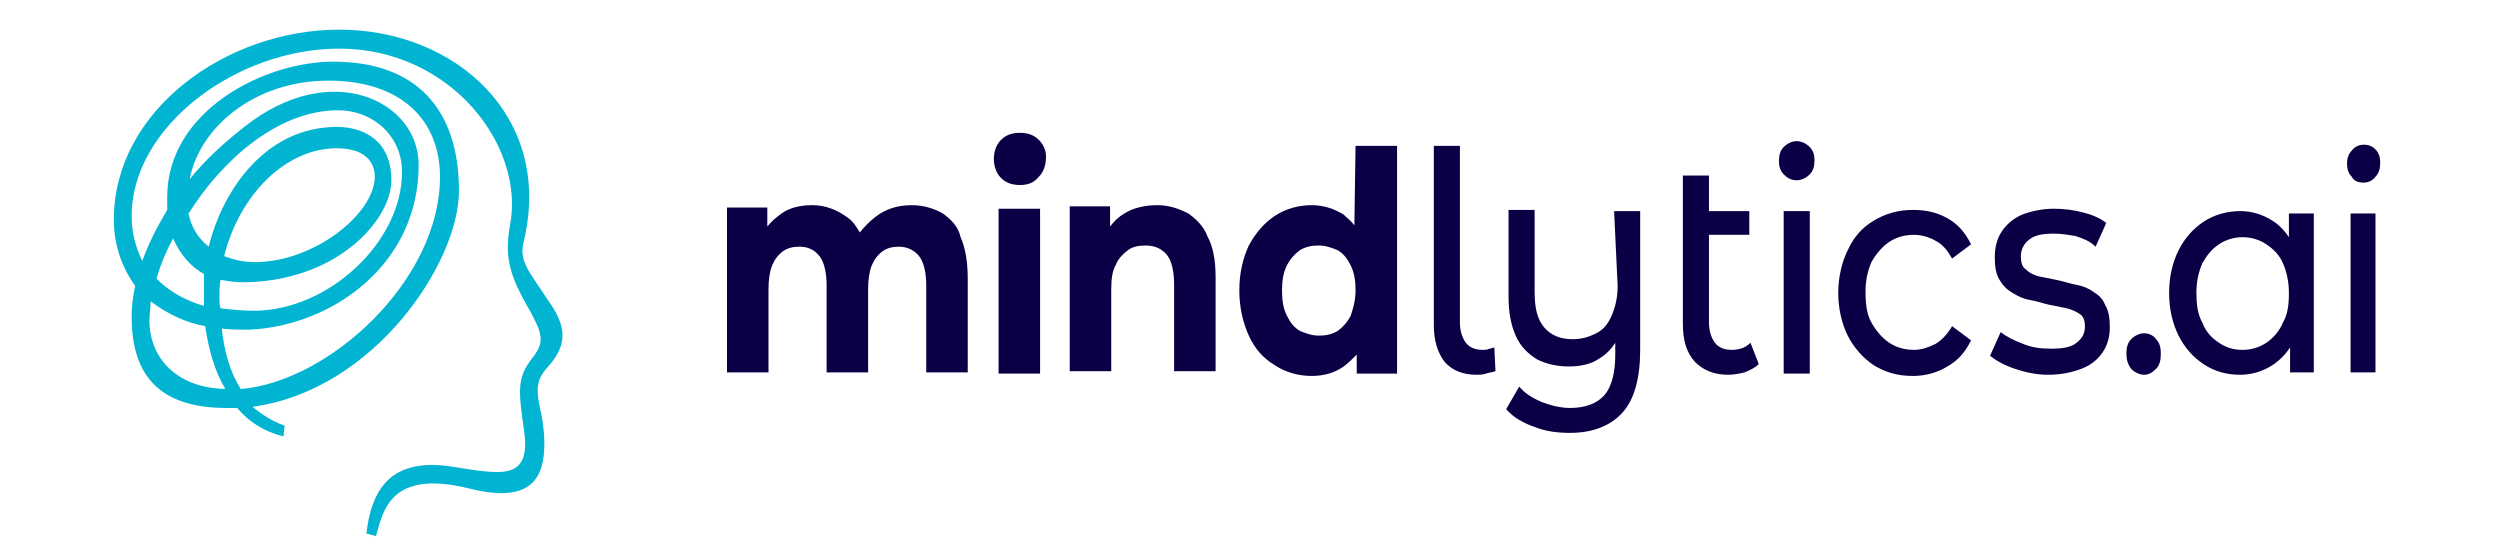
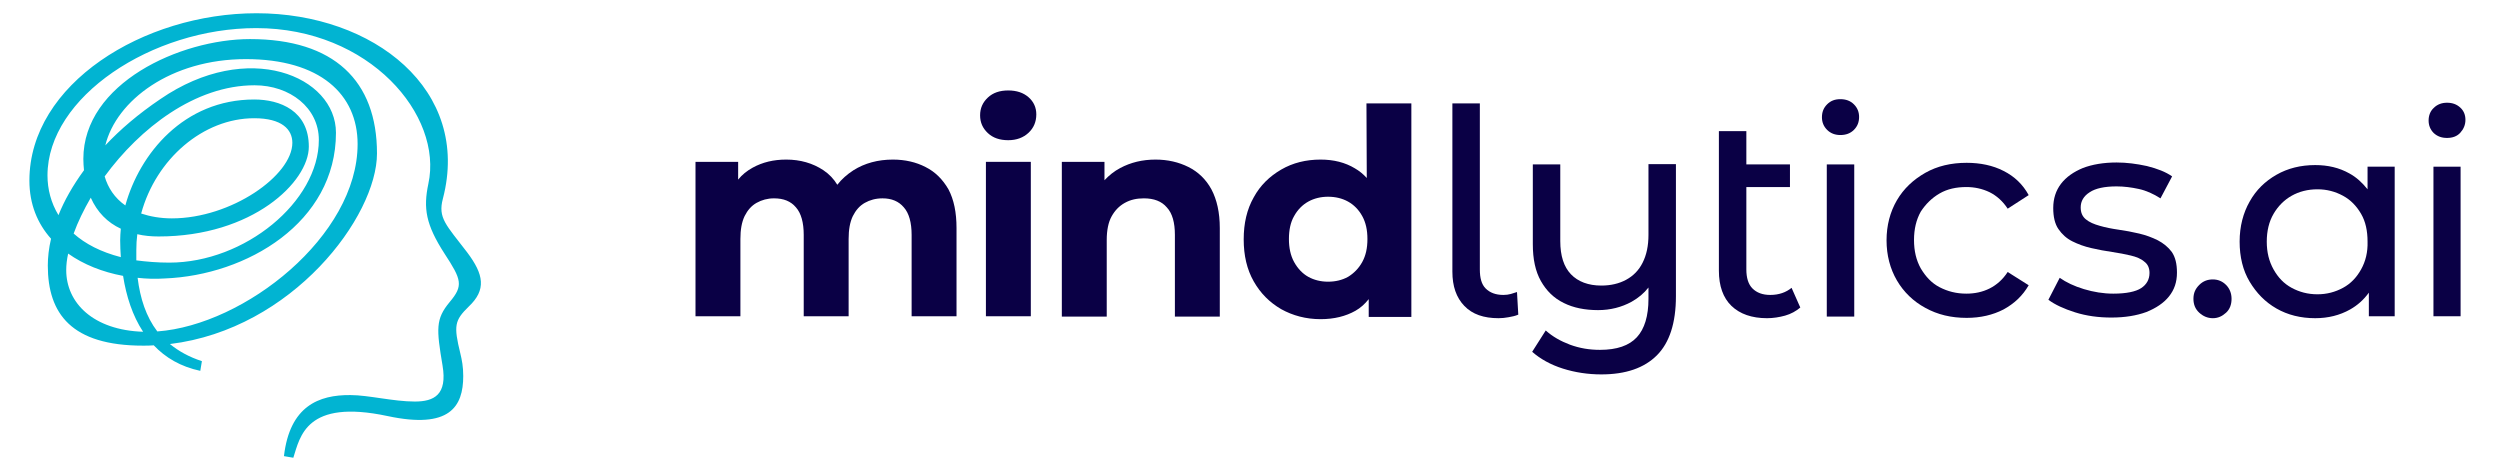
- <svg xmlns="http://www.w3.org/2000/svg" version="1.1" id="Layer_1" x="0px" y="0px" viewBox="0 0 210.8 47" style="enable-background:new 0 0 210.8 47;" xml:space="preserve">
+ <svg xmlns="http://www.w3.org/2000/svg" version="1.1" id="Layer_1" x="0px" y="0px" viewBox="0 0 773.9 146" style="enable-background:new 0 0 773.9 146;" xml:space="preserve">
  <style type="text/css">
	.st0{fill:#01B4D2;}
	.st1{fill:#0A0045;}
</style>
  <g>
-     <path class="st0" d="M46.2,25.3c-1.7-2.6-2.5-3.3-2-5.1C46.6,9.8,38.4,2.5,28.6,2.5c-9.5,0-19,6.8-19,16c0,2.2,0.7,4.1,1.8,5.6   c-0.2,0.9-0.3,1.8-0.3,2.6c0,4.6,2,7.7,8,7.7c0.3,0,0.6,0,0.9,0c1,1.2,2.3,2,3.9,2.4l0.1-0.9c-1.1-0.4-2-1-2.7-1.6   c10.3-1.4,17.4-12.2,17.4-18.2c0-6.9-3.6-10.9-10.6-10.9c-5.9,0-14,4.2-14,11.4c0,0.4,0,0.7,0,1.1c-0.9,1.5-1.6,2.9-2.1,4.3   c-0.6-1.2-0.9-2.5-0.9-3.8c0-7.5,8.8-14.1,17.5-14.1c9.5,0,15.7,8.3,14.4,14.9c-0.4,2.4-0.2,3.9,1.4,6.7c1.4,2.5,1.6,3.1,0.4,4.6   c-1.2,1.6-1.1,2.6-0.6,6.1c0.4,2.8-0.7,3.4-2.3,3.4c-1.8,0-3.9-0.6-5.4-0.6c-2.7,0-5.1,1.1-5.6,5.8l0.8,0.2c0.6-2,1.1-5.7,7.9-4   c5.2,1.3,6.3-0.9,6.3-3.8c0-0.9-0.1-1.5-0.2-2.2c-0.6-2.6-0.5-3.2,0.7-4.5C47.9,28.9,47.7,27.4,46.2,25.3z M12.6,27   c0-0.5,0.1-1,0.1-1.6c1.3,1,2.9,1.8,4.6,2.1c0.3,2,0.8,3.8,1.7,5.3C14.9,32.7,12.6,30.2,12.6,27z M27.7,6.8c6.2,0,9.4,3.4,9.4,8.1   c0,8.8-9.4,17.3-16.8,17.9c-0.9-1.4-1.4-3.2-1.6-5.1c0.7,0.1,1.5,0.1,2.3,0.1c6.9-0.3,14.3-5.4,14.3-13.9c0-5.4-7.4-9-14.7-3.2   c-1.8,1.4-3.4,2.9-4.6,4.4C16.8,10.8,21.4,6.8,27.7,6.8z M18.5,25.1c0-0.5,0-1,0.1-1.5c0.6,0.1,1.2,0.2,1.8,0.2   c7.9,0,12.6-5.2,12.6-8.6c0-3.4-2.4-4.5-4.6-4.5c-5.9,0-9.6,5.2-10.8,10.1c-0.9-0.7-1.5-1.7-1.7-2.8c2.9-4.6,7.6-8.7,12.6-8.7   c3,0,5.4,2.2,5.4,5.2c0,5.9-6.2,11.7-12.5,11.7c-1,0-1.9-0.1-2.8-0.2C18.5,25.7,18.5,25.4,18.5,25.1z M18.9,21.6   c1.3-5.2,5.2-9.1,9.5-9.1c2.3,0,3.2,1.1,3.2,2.4c0,3.1-5.1,7.2-10.1,7.2C20.5,22.1,19.7,21.9,18.9,21.6z M17.2,23.1   c0,0.4,0,0.7,0,1.1c0,0.5,0,1.1,0,1.6c-1.7-0.5-3-1.3-4-2.3c0.3-1.1,0.8-2.3,1.4-3.4C15.2,21.5,16.1,22.5,17.2,23.1z" />
+     <path class="st0" d="M144.6,78.1c-6.5-8.5-9.1-10.6-7.5-16.6c8.8-33.6-21.4-57.4-57.7-57.4C44.4,4.1,9.1,26,9.1,55.9   c0,7.3,2.5,13.3,6.7,18c-0.7,3-1,5.8-1,8.3c0,14.9,7.3,24.8,29.5,24.8c1.1,0,2.2,0,3.3-0.1c3.6,3.8,8.3,6.6,14.4,7.9l0.5-3   c-4-1.3-7.2-3.1-9.9-5.3c38-4.6,64.1-39.5,64.1-59c0-22.5-13.3-35.4-39.3-35.4c-21.6,0-51.6,13.7-51.6,37.1c0,1.2,0.1,2.4,0.2,3.5   c-3.5,4.8-6.1,9.4-7.9,13.9c-2.3-3.8-3.4-8-3.4-12.3C14.7,30,47.1,8.7,79.3,8.7c35.1,0,57.9,27,53.3,48.2c-1.6,7.6-0.8,12.6,5,21.6   c5.3,8.1,5.9,9.9,1.6,15c-4.4,5.3-4.1,8.3-2.2,19.7c1.5,9-2.6,11.1-8.6,11.1c-6.6,0-14.4-2-19.9-2c-9.8-0.1-18.8,3.4-20.6,18.9   l2.9,0.5c2.1-6.5,3.9-18.3,29.2-12.9c19.2,4.1,23.4-2.9,23.4-12.4c0-2.9-0.4-4.9-0.9-7c-2.1-8.6-1.8-10.2,2.6-14.5   C150.6,89.7,149.8,85,144.6,78.1z M20.5,83.6c0-1.6,0.2-3.3,0.6-5.1c4.8,3.4,10.6,5.7,17,6.9c1,6.3,2.9,12.3,6.2,17.3   C28.9,102.2,20.5,93.8,20.5,83.6z M76.1,18.3c23,0,34.6,10.9,34.6,26.3c0,28.4-34.9,56-62,58C45.2,98,43.4,92.4,42.6,86   c2.7,0.3,5.5,0.4,8.4,0.2c25.4-1,53-17.3,53-45.1c0-17.5-27.2-29.1-54.4-10.4c-6.8,4.6-12.4,9.4-17,14.3   C36,31.1,52.9,18.3,76.1,18.3z M42.2,77.4c0-1.7,0.1-3.3,0.3-4.9c2.1,0.5,4.3,0.7,6.6,0.7c29.1,0,46.5-16.9,46.5-27.8   c0-11.1-8.9-14.6-16.9-14.6c-21.8,0-35.5,16.8-39.9,32.8c-3.3-2.3-5.4-5.5-6.4-9c10.9-14.9,28-28.2,46.4-28.2   c11,0,19.9,7,19.9,16.9c0,19.1-22.9,38-46.3,38c-3.7,0-7.1-0.3-10.2-0.7C42.2,79.5,42.2,78.5,42.2,77.4z M43.7,66.1   c4.6-16.9,19.2-29.5,35-29.5c8.6,0,11.8,3.5,11.8,7.6c0,10.1-18.9,23.4-37.3,23.4C49.6,67.6,46.4,67,43.7,66.1z M37.4,70.8   c-0.1,1.2-0.2,2.4-0.2,3.6c0,1.7,0.1,3.5,0.2,5.2c-6.2-1.6-11-4.1-14.6-7.3c1.3-3.6,3.1-7.3,5.3-11.1   C30.1,65.7,33.3,68.9,37.4,70.8z" />
    <g>
-       <path class="st1" d="M79.5,18c-0.7-0.4-1.6-0.7-2.6-0.7c-1.2,0-2.2,0.3-3.1,1c-0.5,0.4-0.9,0.8-1.3,1.3c-0.3-0.5-0.6-1-1.1-1.3    c-0.8-0.6-1.8-1-2.9-1c-1,0-1.9,0.2-2.6,0.7c-0.4,0.3-0.8,0.6-1.2,1.1v-1.6h-3.4v13.9h3.5v-7c0-0.8,0.1-1.5,0.3-2    c0.2-0.5,0.5-0.9,0.9-1.2c0.4-0.3,0.9-0.4,1.4-0.4c0.8,0,1.3,0.3,1.7,0.8c0.4,0.5,0.6,1.4,0.6,2.5v7.3h3.5v-7c0-0.8,0.1-1.5,0.3-2    c0.2-0.5,0.5-0.9,0.9-1.2c0.4-0.3,0.9-0.4,1.4-0.4c0.7,0,1.3,0.3,1.7,0.8c0.4,0.5,0.6,1.4,0.6,2.5v7.3h3.5v-7.9    c0-1.4-0.2-2.6-0.6-3.5C80.8,19.1,80.2,18.5,79.5,18z" />
-       <path class="st1" d="M87.6,11.8c-0.4-0.4-0.9-0.6-1.6-0.6c-0.7,0-1.2,0.2-1.6,0.6c-0.4,0.4-0.6,1-0.6,1.6c0,0.6,0.2,1.2,0.6,1.6    c0.4,0.4,0.9,0.6,1.6,0.6c0.7,0,1.2-0.2,1.6-0.7c0.4-0.4,0.6-1,0.6-1.7C88.2,12.7,88,12.2,87.6,11.8z" />
-       <rect x="84.2" y="17.6" class="st1" width="3.5" height="13.9" />
-       <path class="st1" d="M100.2,18c-0.8-0.4-1.6-0.7-2.6-0.7c-1,0-2,0.2-2.8,0.7c-0.5,0.3-0.9,0.7-1.2,1.1v-1.7h-3.4v13.9h3.5v-6.9    c0-0.9,0.1-1.6,0.4-2.1c0.2-0.5,0.6-0.9,1-1.2c0.4-0.3,0.9-0.4,1.5-0.4c0.8,0,1.4,0.3,1.8,0.8c0.4,0.5,0.6,1.4,0.6,2.5v7.3h3.5    v-7.9c0-1.4-0.2-2.6-0.7-3.5C101.5,19.1,100.9,18.5,100.2,18z" />
-       <path class="st1" d="M114.2,19c-0.3-0.4-0.6-0.6-0.9-0.9c-0.8-0.5-1.7-0.8-2.7-0.8c-1.1,0-2.2,0.3-3.1,0.9    c-0.9,0.6-1.6,1.4-2.2,2.5c-0.5,1.1-0.8,2.3-0.8,3.8c0,1.4,0.3,2.7,0.8,3.8c0.5,1.1,1.2,1.9,2.2,2.5c0.9,0.6,2,0.9,3.1,0.9    c1.1,0,2-0.3,2.7-0.8c0.4-0.3,0.7-0.6,1.1-1v1.6h3.4V12.3h-3.5L114.2,19L114.2,19z M113.9,26.6c-0.3,0.6-0.7,1-1.1,1.3    c-0.5,0.3-1,0.4-1.6,0.4c-0.6,0-1.1-0.2-1.6-0.4c-0.5-0.3-0.8-0.7-1.1-1.3c-0.3-0.6-0.4-1.3-0.4-2.1c0-0.8,0.1-1.5,0.4-2.1    c0.3-0.6,0.7-1,1.1-1.3c0.5-0.3,1-0.4,1.6-0.4c0.6,0,1.1,0.2,1.6,0.4c0.5,0.3,0.8,0.7,1.1,1.3c0.3,0.6,0.4,1.3,0.4,2.1    C114.3,25.3,114.1,26,113.9,26.6z" />
-       <path class="st1" d="M125.6,29.4c-0.2,0.1-0.4,0.1-0.6,0.1c-0.6,0-1.1-0.2-1.4-0.6c-0.3-0.4-0.5-1-0.5-1.7V12.3h-2.2v15.1    c0,1.3,0.3,2.3,0.9,3.1c0.6,0.7,1.5,1.1,2.7,1.1c0.3,0,0.5,0,0.8-0.1c0.3-0.1,0.5-0.1,0.8-0.2l-0.1-2    C125.9,29.3,125.7,29.4,125.6,29.4z" />
-       <path class="st1" d="M136.4,24.1c0,1-0.2,1.8-0.5,2.5c-0.3,0.7-0.7,1.2-1.3,1.5c-0.6,0.3-1.2,0.5-2,0.5c-1,0-1.8-0.3-2.4-1    s-0.8-1.7-0.8-3v-6.9h-2.2V25c0,1.3,0.2,2.4,0.6,3.3s1,1.5,1.8,2c0.8,0.4,1.7,0.6,2.7,0.6c1,0,1.9-0.2,2.6-0.7    c0.5-0.3,1-0.8,1.3-1.3v1c0,1.5-0.3,2.7-0.9,3.4c-0.6,0.7-1.6,1.1-2.9,1.1c-0.8,0-1.6-0.2-2.4-0.5c-0.7-0.3-1.4-0.7-1.9-1.3    l-1.1,1.9c0.6,0.7,1.5,1.2,2.4,1.5c1,0.4,2,0.5,3,0.5c1.9,0,3.4-0.6,4.4-1.7c1-1.1,1.5-2.9,1.5-5.3V17.8h-2.2L136.4,24.1    L136.4,24.1z" />
-       <path class="st1" d="M146,29.5c-0.6,0-1.1-0.2-1.4-0.6c-0.3-0.4-0.5-1-0.5-1.7v-7.4h3.4v-2h-3.4v-3h-2.2v12.5c0,1.4,0.3,2.4,1,3.2    c0.7,0.7,1.6,1.1,2.8,1.1c0.5,0,1-0.1,1.4-0.2c0.5-0.2,0.9-0.4,1.2-0.7l-0.7-1.8C147.2,29.3,146.7,29.5,146,29.5z" />
-       <path class="st1" d="M151.5,11.9c-0.4,0-0.8,0.2-1.1,0.5c-0.3,0.3-0.4,0.7-0.4,1.2c0,0.4,0.1,0.8,0.4,1.1c0.3,0.3,0.6,0.5,1.1,0.5    c0.4,0,0.8-0.2,1.1-0.5c0.3-0.3,0.4-0.7,0.4-1.2c0-0.4-0.1-0.8-0.4-1.1C152.3,12.1,151.9,11.9,151.5,11.9z" />
-       <rect x="150.4" y="17.8" class="st1" width="2.2" height="13.7" />
-       <path class="st1" d="M159.3,20.4c0.6-0.4,1.3-0.6,2.1-0.6c0.6,0,1.3,0.2,1.8,0.5c0.6,0.3,1,0.8,1.4,1.5l1.6-1.2    c-0.5-1-1.1-1.7-2-2.2c-0.9-0.5-1.8-0.7-2.9-0.7c-1.2,0-2.3,0.3-3.3,0.9c-1,0.6-1.7,1.4-2.2,2.5c-0.5,1-0.8,2.3-0.8,3.6    s0.3,2.6,0.8,3.6c0.5,1,1.3,1.9,2.2,2.5c1,0.6,2,0.9,3.3,0.9c1.1,0,2.1-0.3,2.9-0.8c0.9-0.5,1.5-1.2,2-2.2l-1.6-1.2    c-0.4,0.7-0.9,1.2-1.4,1.5c-0.6,0.3-1.2,0.5-1.8,0.5c-0.8,0-1.5-0.2-2.1-0.6c-0.6-0.4-1.1-1-1.5-1.7c-0.4-0.7-0.5-1.6-0.5-2.6    s0.2-1.8,0.5-2.5C158.2,21.4,158.7,20.8,159.3,20.4z" />
-       <path class="st1" d="M176.5,24.6c-0.4-0.3-0.9-0.5-1.5-0.6c-0.5-0.1-1.1-0.3-1.6-0.4s-1-0.2-1.5-0.3c-0.4-0.1-0.8-0.3-1.1-0.6    c-0.3-0.2-0.4-0.6-0.4-1.1c0-0.5,0.2-1,0.7-1.4c0.5-0.4,1.2-0.5,2.1-0.5c0.6,0,1.2,0.1,1.8,0.2c0.6,0.2,1.2,0.4,1.7,0.9l0.9-2    c-0.5-0.4-1.2-0.7-2-0.9c-0.8-0.2-1.6-0.3-2.4-0.3c-1,0-1.9,0.2-2.7,0.5c-0.7,0.3-1.3,0.8-1.7,1.4c-0.4,0.6-0.6,1.3-0.6,2.2    c0,0.8,0.1,1.4,0.4,1.9c0.3,0.5,0.6,0.8,1.1,1.1c0.5,0.3,0.9,0.5,1.5,0.6s1.1,0.3,1.6,0.4c0.5,0.1,1,0.2,1.5,0.3    c0.4,0.1,0.8,0.3,1.1,0.5c0.3,0.2,0.4,0.6,0.4,1c0,0.6-0.2,1-0.7,1.4s-1.2,0.5-2.2,0.5c-0.8,0-1.6-0.1-2.3-0.4    c-0.8-0.3-1.4-0.6-1.9-1l-0.9,2c0.5,0.4,1.2,0.8,2.1,1.1c0.9,0.3,1.8,0.5,2.8,0.5c1.1,0,2-0.2,2.8-0.5c0.8-0.3,1.4-0.8,1.8-1.4    c0.4-0.6,0.6-1.3,0.6-2.1c0-0.8-0.1-1.4-0.4-1.9C177.3,25.2,177,24.9,176.5,24.6z" />
-       <path class="st1" d="M180.8,28.1c-0.4,0-0.8,0.2-1.1,0.5c-0.3,0.3-0.4,0.7-0.4,1.2c0,0.5,0.1,0.9,0.4,1.3c0.3,0.3,0.7,0.5,1.1,0.5    c0.4,0,0.7-0.2,1-0.5c0.3-0.3,0.4-0.7,0.4-1.3c0-0.5-0.1-0.9-0.4-1.2C181.6,28.3,181.2,28.1,180.8,28.1z" />
-       <path class="st1" d="M193,20c-0.4-0.6-0.9-1.1-1.4-1.4c-0.8-0.5-1.7-0.8-2.7-0.8c-1.1,0-2.2,0.3-3.1,0.9c-0.9,0.6-1.6,1.4-2.1,2.4    c-0.5,1-0.8,2.2-0.8,3.6c0,1.4,0.3,2.6,0.8,3.6c0.5,1,1.2,1.8,2.1,2.4c0.9,0.6,1.9,0.9,3.1,0.9c1,0,1.9-0.3,2.7-0.8    c0.6-0.4,1.1-0.9,1.5-1.5v2.1h2V18H193V20z M192.5,27.2c-0.3,0.7-0.8,1.3-1.4,1.7c-0.6,0.4-1.3,0.6-2,0.6c-0.8,0-1.4-0.2-2-0.6    c-0.6-0.4-1.1-0.9-1.4-1.7c-0.4-0.7-0.5-1.6-0.5-2.5c0-1,0.2-1.8,0.5-2.5c0.4-0.7,0.8-1.2,1.4-1.6c0.6-0.4,1.3-0.6,2-0.6    c0.7,0,1.4,0.2,2,0.6c0.6,0.4,1.1,0.9,1.4,1.6c0.3,0.7,0.5,1.5,0.5,2.5C193,25.7,192.9,26.5,192.5,27.2z" />
-       <rect x="198.2" y="18" class="st1" width="2.1" height="13.4" />
-       <path class="st1" d="M199.3,15.4c0.4,0,0.8-0.2,1-0.5c0.3-0.3,0.4-0.7,0.4-1.2c0-0.4-0.1-0.8-0.4-1.1s-0.6-0.4-1-0.4    c-0.4,0-0.8,0.2-1,0.5c-0.3,0.3-0.4,0.7-0.4,1.1c0,0.4,0.1,0.8,0.4,1.1C198.5,15.3,198.9,15.4,199.3,15.4z" />
+       <path class="st1" d="M286.5,51.7c-2.9-1.5-6.3-2.3-10.1-2.3c-4.6,0-8.7,1.1-12.2,3.3c-2,1.3-3.7,2.8-5,4.5    c-1.1-1.8-2.5-3.3-4.3-4.5c-3.3-2.2-7.2-3.3-11.5-3.3c-3.9,0-7.3,0.8-10.4,2.5c-1.8,1-3.3,2.2-4.5,3.7v-5.5h-13.2v47.8h13.9V74    c0-2.9,0.4-5.2,1.3-7.1c0.9-1.8,2.1-3.2,3.7-4.1c1.6-0.9,3.4-1.4,5.4-1.4c3,0,5.2,0.9,6.8,2.8c1.6,1.8,2.4,4.7,2.4,8.5v25.2h13.9    V74c0-2.9,0.4-5.2,1.3-7.1c0.9-1.8,2.1-3.2,3.7-4.1s3.4-1.4,5.5-1.4c2.8,0,5,0.9,6.6,2.8c1.6,1.8,2.4,4.7,2.4,8.5v25.2h13.9V70.6    c0-4.8-0.8-8.8-2.5-12C291.8,55.5,289.5,53.2,286.5,51.7z" />
+       <path class="st1" d="M318.4,30.1c-1.6-1.4-3.7-2.1-6.3-2.1c-2.6,0-4.7,0.7-6.3,2.2s-2.4,3.3-2.4,5.5s0.8,4,2.4,5.5    s3.7,2.2,6.3,2.2c2.6,0,4.7-0.8,6.3-2.3c1.6-1.5,2.4-3.4,2.4-5.7C320.8,33.3,320,31.5,318.4,30.1z" />
+       <rect x="305.2" y="50.1" class="st1" width="13.9" height="47.8" />
+       <path class="st1" d="M367.9,51.7c-3-1.5-6.4-2.3-10.2-2.3c-4.1,0-7.7,0.9-10.9,2.6c-1.9,1-3.5,2.3-4.9,3.8v-5.7h-13.2V98h13.9    V74.3c0-3,0.5-5.5,1.5-7.3s2.3-3.2,4.1-4.2c1.8-1,3.7-1.4,5.9-1.4c3.1,0,5.5,0.9,7.1,2.8c1.7,1.8,2.5,4.7,2.5,8.5V98h13.9V70.6    c0-4.8-0.9-8.8-2.6-12C373.3,55.5,370.9,53.2,367.9,51.7z" />
+       <path class="st1" d="M423.1,55.1c-1.1-1.2-2.3-2.2-3.7-3c-3-1.8-6.5-2.7-10.6-2.7c-4.5,0-8.6,1-12.2,3.1c-3.6,2.1-6.5,4.9-8.5,8.6    c-2.1,3.7-3.1,8-3.1,13s1,9.3,3.1,13s4.9,6.5,8.5,8.6c3.6,2,7.7,3.1,12.2,3.1c4.2,0,7.8-0.9,10.8-2.6c1.6-0.9,2.9-2.1,4.1-3.6v5.5    h13.2V32H423L423.1,55.1L423.1,55.1z M421.7,81.1c-1.1,2-2.6,3.5-4.4,4.6c-1.8,1-3.9,1.5-6.2,1.5c-2.2,0-4.3-0.5-6.1-1.5    c-1.8-1-3.3-2.6-4.4-4.6S399,76.7,399,74c0-2.8,0.5-5.2,1.6-7.1c1.1-2,2.6-3.5,4.4-4.5s3.9-1.5,6.1-1.5c2.3,0,4.4,0.5,6.2,1.5    c1.8,1,3.3,2.5,4.4,4.5s1.6,4.3,1.6,7.1C423.3,76.8,422.8,79.1,421.7,81.1z" />
+       <path class="st1" d="M467.7,91c-0.7,0.2-1.5,0.3-2.3,0.3c-2.4,0-4.2-0.7-5.5-2s-1.8-3.3-1.8-5.9V32h-8.5v52.1    c0,4.5,1.2,8,3.7,10.6s6,3.8,10.6,3.8c1,0,2-0.1,3.1-0.3s2.1-0.4,3-0.8l-0.4-7C469,90.6,468.4,90.8,467.7,91z" />
+       <path class="st1" d="M510.3,72.7c0,3.4-0.6,6.2-1.8,8.6s-2.9,4.1-5.1,5.3s-4.8,1.8-7.7,1.8c-4,0-7.2-1.2-9.4-3.5    s-3.3-5.7-3.3-10.3V50.9h-8.5v24.7c0,4.6,0.8,8.4,2.5,11.4s4,5.3,7.1,6.8c3,1.5,6.6,2.2,10.6,2.2c3.8,0,7.3-0.9,10.4-2.6    c2.1-1.2,3.8-2.6,5.2-4.4v3.5c0,5.3-1.2,9.3-3.6,11.9s-6.2,3.9-11.4,3.9c-3.3,0-6.3-0.5-9.3-1.6c-2.9-1.1-5.4-2.5-7.5-4.4    l-4.2,6.6c2.5,2.2,5.7,4,9.5,5.2s7.8,1.8,11.9,1.8c7.6,0,13.3-2,17.2-5.9s5.9-10,5.9-18.3V50.8h-8.5L510.3,72.7L510.3,72.7z" />
+       <path class="st1" d="M548,91.3c-2.4,0-4.2-0.7-5.5-2s-1.9-3.3-1.9-5.9V57.9h13.5v-7h-13.5V40.6h-8.5v43.2c0,4.7,1.3,8.4,3.9,10.9    c2.6,2.5,6.3,3.8,11,3.8c1.9,0,3.8-0.3,5.6-0.8s3.4-1.4,4.7-2.5l-2.7-6.1C552.9,90.5,550.7,91.3,548,91.3z" />
+       <path class="st1" d="M569.7,30.7c-1.7,0-3,0.5-4.1,1.6s-1.6,2.4-1.6,4c0,1.5,0.5,2.8,1.6,3.9s2.5,1.6,4.1,1.6    c1.7,0,3.1-0.5,4.2-1.6c1.1-1.1,1.6-2.4,1.6-4c0-1.5-0.5-2.8-1.6-3.9C572.8,31.2,571.4,30.7,569.7,30.7z" />
+       <rect x="565.5" y="50.9" class="st1" width="8.5" height="47.1" />
+       <path class="st1" d="M600.4,59.9c2.4-1.4,5.2-2,8.3-2c2.5,0,4.9,0.5,7.2,1.6c2.2,1.1,4.1,2.8,5.6,5.1l6.5-4.2    c-1.8-3.3-4.4-5.8-7.8-7.5c-3.3-1.7-7.2-2.5-11.4-2.5c-4.8,0-9.1,1-12.8,3.1s-6.7,4.9-8.8,8.5s-3.2,7.8-3.2,12.4s1.1,8.8,3.2,12.4    s5.1,6.5,8.8,8.5c3.8,2.1,8,3.1,12.8,3.1c4.3,0,8.1-0.9,11.4-2.6c3.3-1.8,5.9-4.2,7.8-7.5l-6.5-4.1c-1.5,2.3-3.4,4-5.6,5.1    c-2.2,1.1-4.6,1.6-7.2,1.6c-3.1,0-5.8-0.7-8.3-2s-4.3-3.3-5.8-5.8c-1.4-2.5-2.1-5.4-2.1-8.8s0.7-6.3,2.1-8.8    C596.1,63.2,598,61.3,600.4,59.9z" />
+       <path class="st1" d="M668,74.4c-1.8-0.9-3.7-1.6-5.8-2.1s-4.3-0.9-6.4-1.2s-4.1-0.7-5.8-1.2c-1.8-0.5-3.2-1.1-4.3-2    s-1.6-2.1-1.6-3.7c0-1.9,0.9-3.5,2.8-4.7c1.8-1.2,4.6-1.8,8.3-1.8c2.3,0,4.6,0.3,6.9,0.8c2.3,0.5,4.5,1.5,6.7,2.9l3.6-6.8    c-2-1.4-4.6-2.4-7.8-3.2c-3.2-0.7-6.3-1.1-9.4-1.1c-4,0-7.5,0.6-10.4,1.7c-2.9,1.2-5.2,2.8-6.8,4.9s-2.4,4.6-2.4,7.5    c0,2.7,0.5,4.9,1.6,6.5s2.5,2.9,4.3,3.8s3.7,1.6,5.9,2.1s4.3,0.9,6.4,1.2c2.1,0.3,4.1,0.7,5.8,1.1s3.2,1,4.2,1.9    c1.1,0.8,1.6,2,1.6,3.5c0,2-0.9,3.6-2.6,4.7s-4.6,1.7-8.6,1.7c-3.1,0-6.1-0.5-9.1-1.4s-5.5-2.1-7.5-3.5l-3.5,6.8    c2,1.5,4.8,2.8,8.3,3.9s7.2,1.6,11.2,1.6c4.2,0,7.8-0.6,10.8-1.7c3-1.2,5.4-2.8,7-4.8c1.7-2.1,2.5-4.5,2.5-7.4    c0-2.7-0.5-4.8-1.6-6.4C671.2,76.5,669.7,75.3,668,74.4z" />
+       <path class="st1" d="M685,86.5c-1.6,0-3,0.5-4.2,1.7s-1.8,2.5-1.8,4.3s0.6,3.2,1.8,4.3s2.6,1.7,4.2,1.7c1.6,0,2.9-0.6,4.1-1.7    s1.7-2.6,1.7-4.3s-0.6-3.2-1.7-4.3C687.9,87,686.5,86.5,685,86.5z" />
+       <path class="st1" d="M732.9,58.6c-1.6-2-3.4-3.7-5.6-4.9c-3.2-1.8-6.7-2.6-10.6-2.6c-4.5,0-8.5,1-12,3s-6.3,4.7-8.3,8.3    c-2,3.5-3.1,7.7-3.1,12.4s1,8.9,3.1,12.4s4.8,6.3,8.3,8.3s7.5,3,12,3c4,0,7.6-0.9,10.8-2.7c2.3-1.3,4.2-3,5.8-5.2v7.3h8V51.6h-8.4    V58.6z M730.9,83.4c-1.4,2.5-3.2,4.4-5.6,5.7c-2.4,1.3-5,2-7.9,2c-3,0-5.6-0.7-8-2s-4.2-3.2-5.6-5.7c-1.4-2.5-2.1-5.3-2.1-8.6    c0-3.3,0.7-6.2,2.1-8.6c1.4-2.4,3.3-4.3,5.6-5.6c2.3-1.3,5-2,8-2c2.9,0,5.5,0.7,7.9,2s4.2,3.2,5.6,5.6c1.4,2.4,2,5.3,2,8.6    C733,78,732.3,80.9,730.9,83.4z" />
+       <rect x="753.3" y="51.6" class="st1" width="8.4" height="46.3" />
+       <path class="st1" d="M757.5,42.7c1.7,0,3.1-0.5,4.1-1.6s1.6-2.4,1.6-4c0-1.5-0.5-2.8-1.6-3.8s-2.4-1.5-4.1-1.5    c-1.6,0-3,0.5-4.1,1.6c-1.1,1-1.6,2.4-1.6,3.9s0.5,2.8,1.6,3.9C754.5,42.2,755.8,42.7,757.5,42.7z" />
    </g>
  </g>
</svg>
